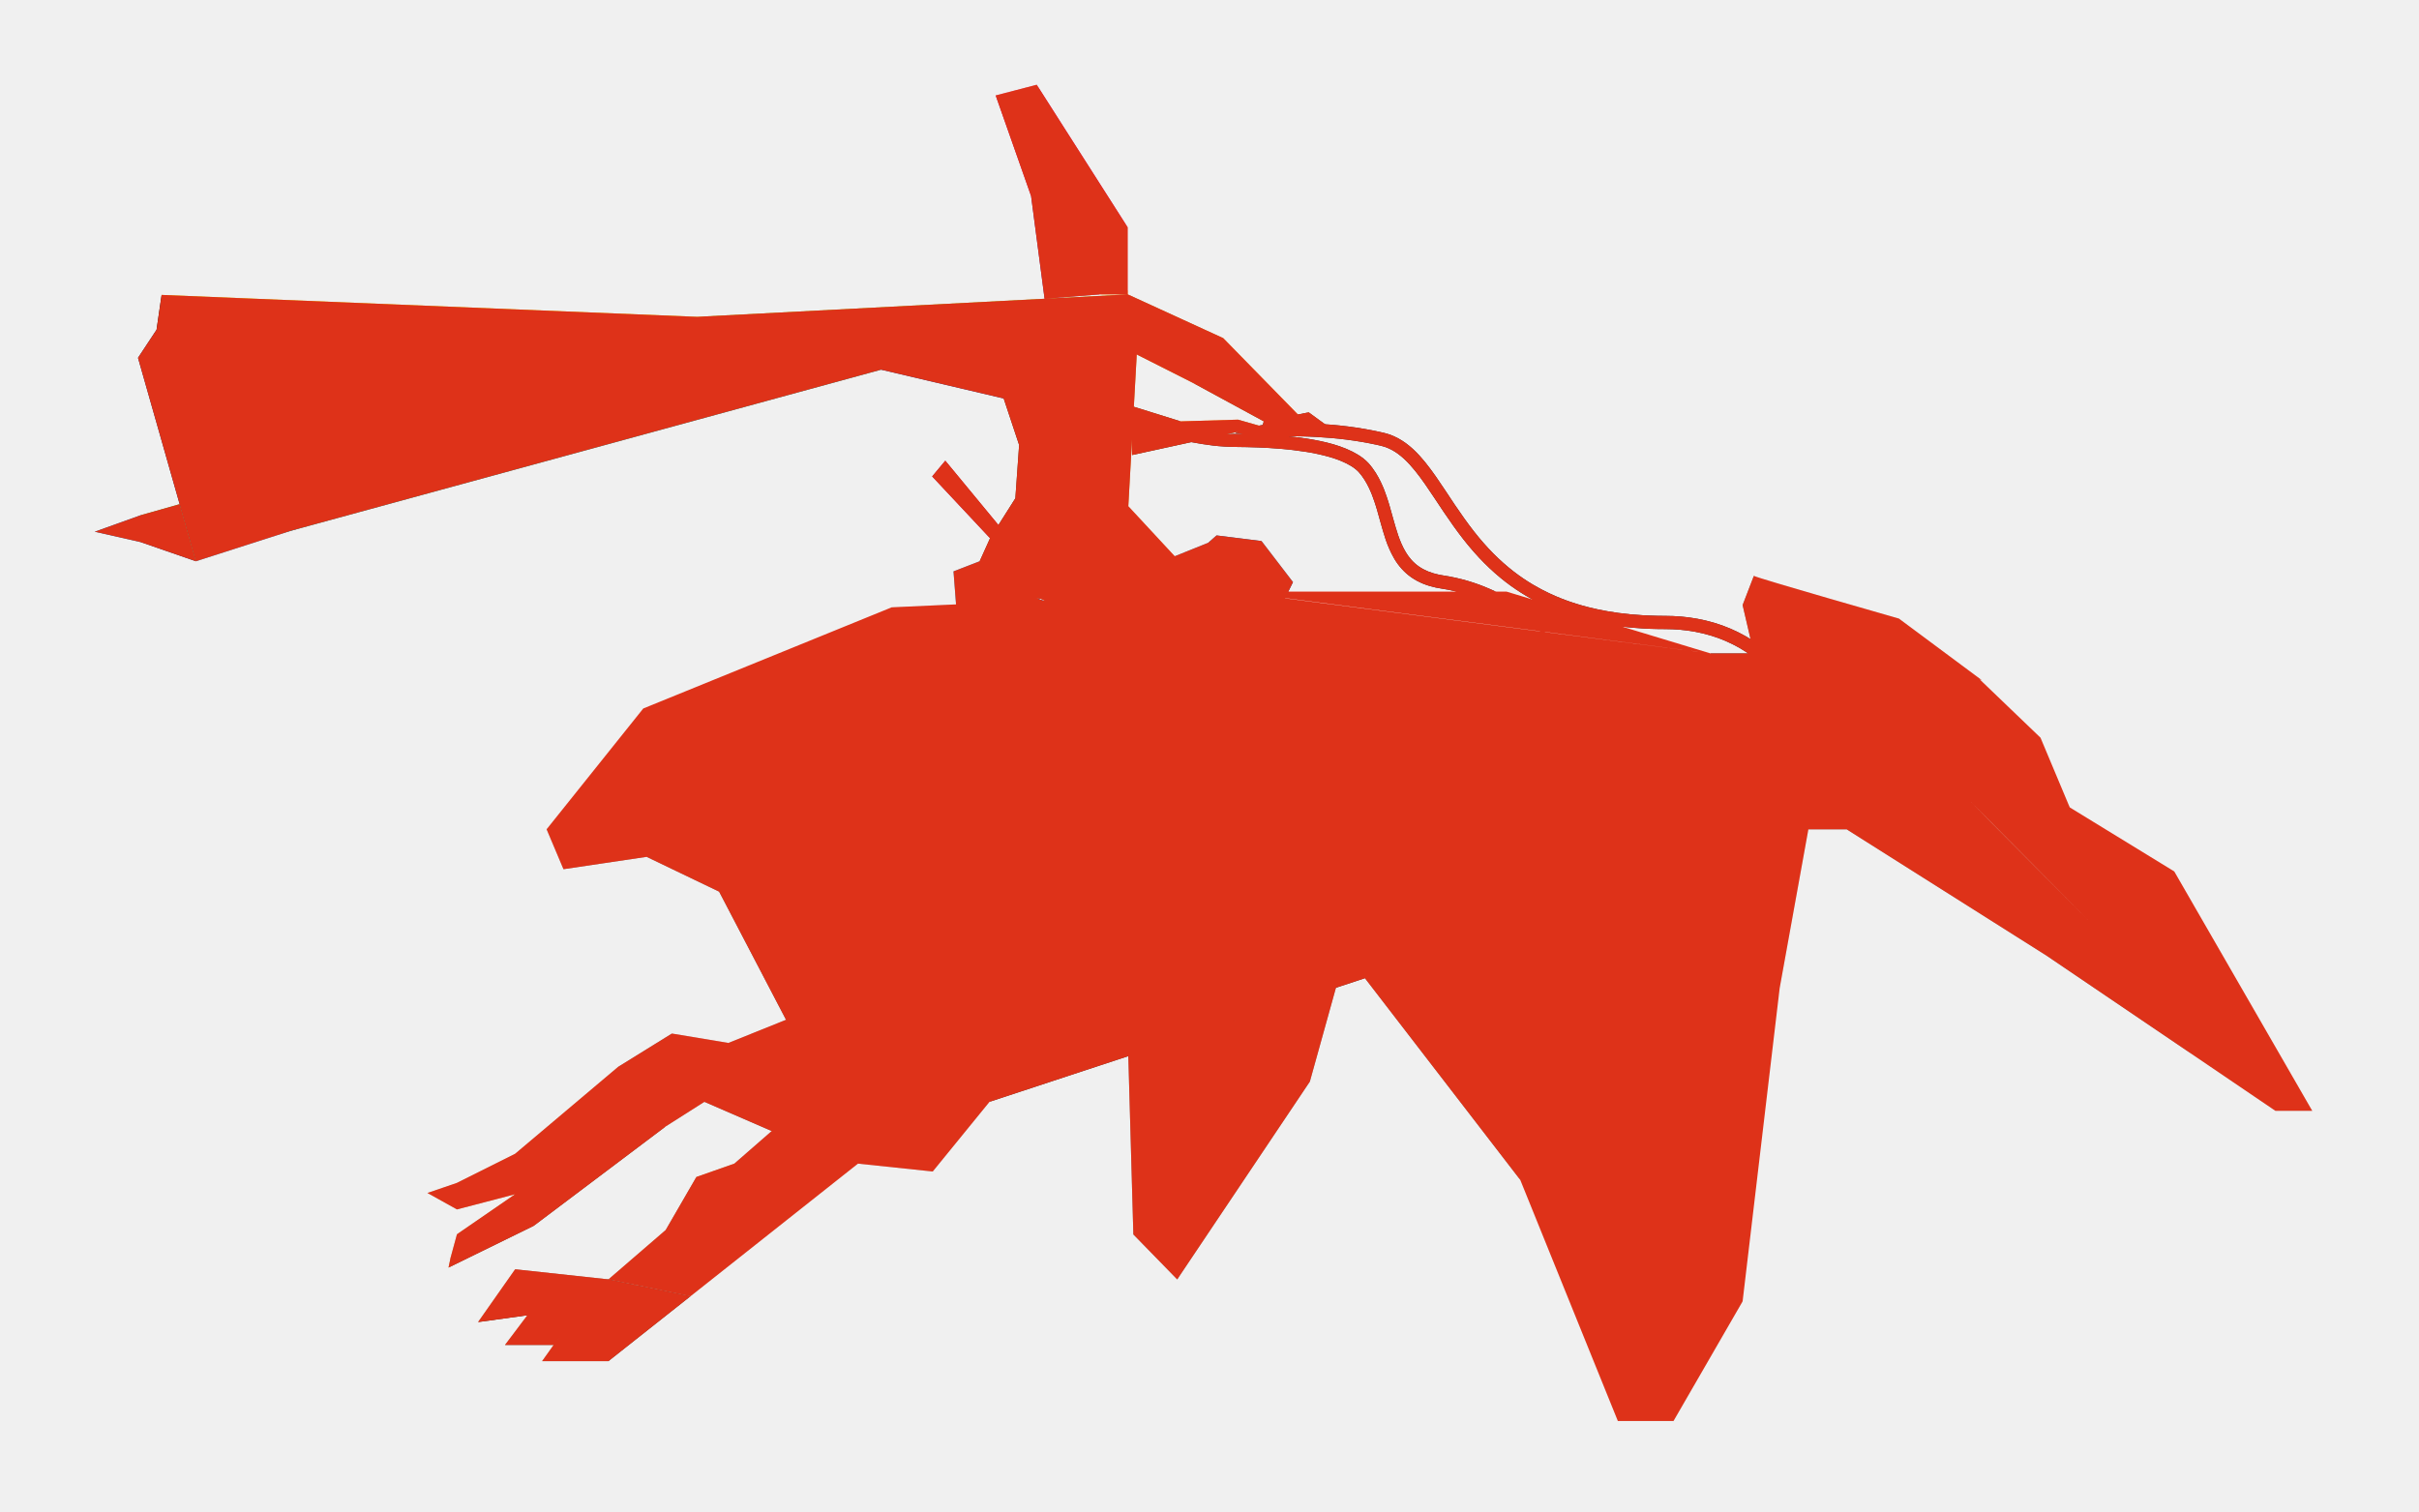
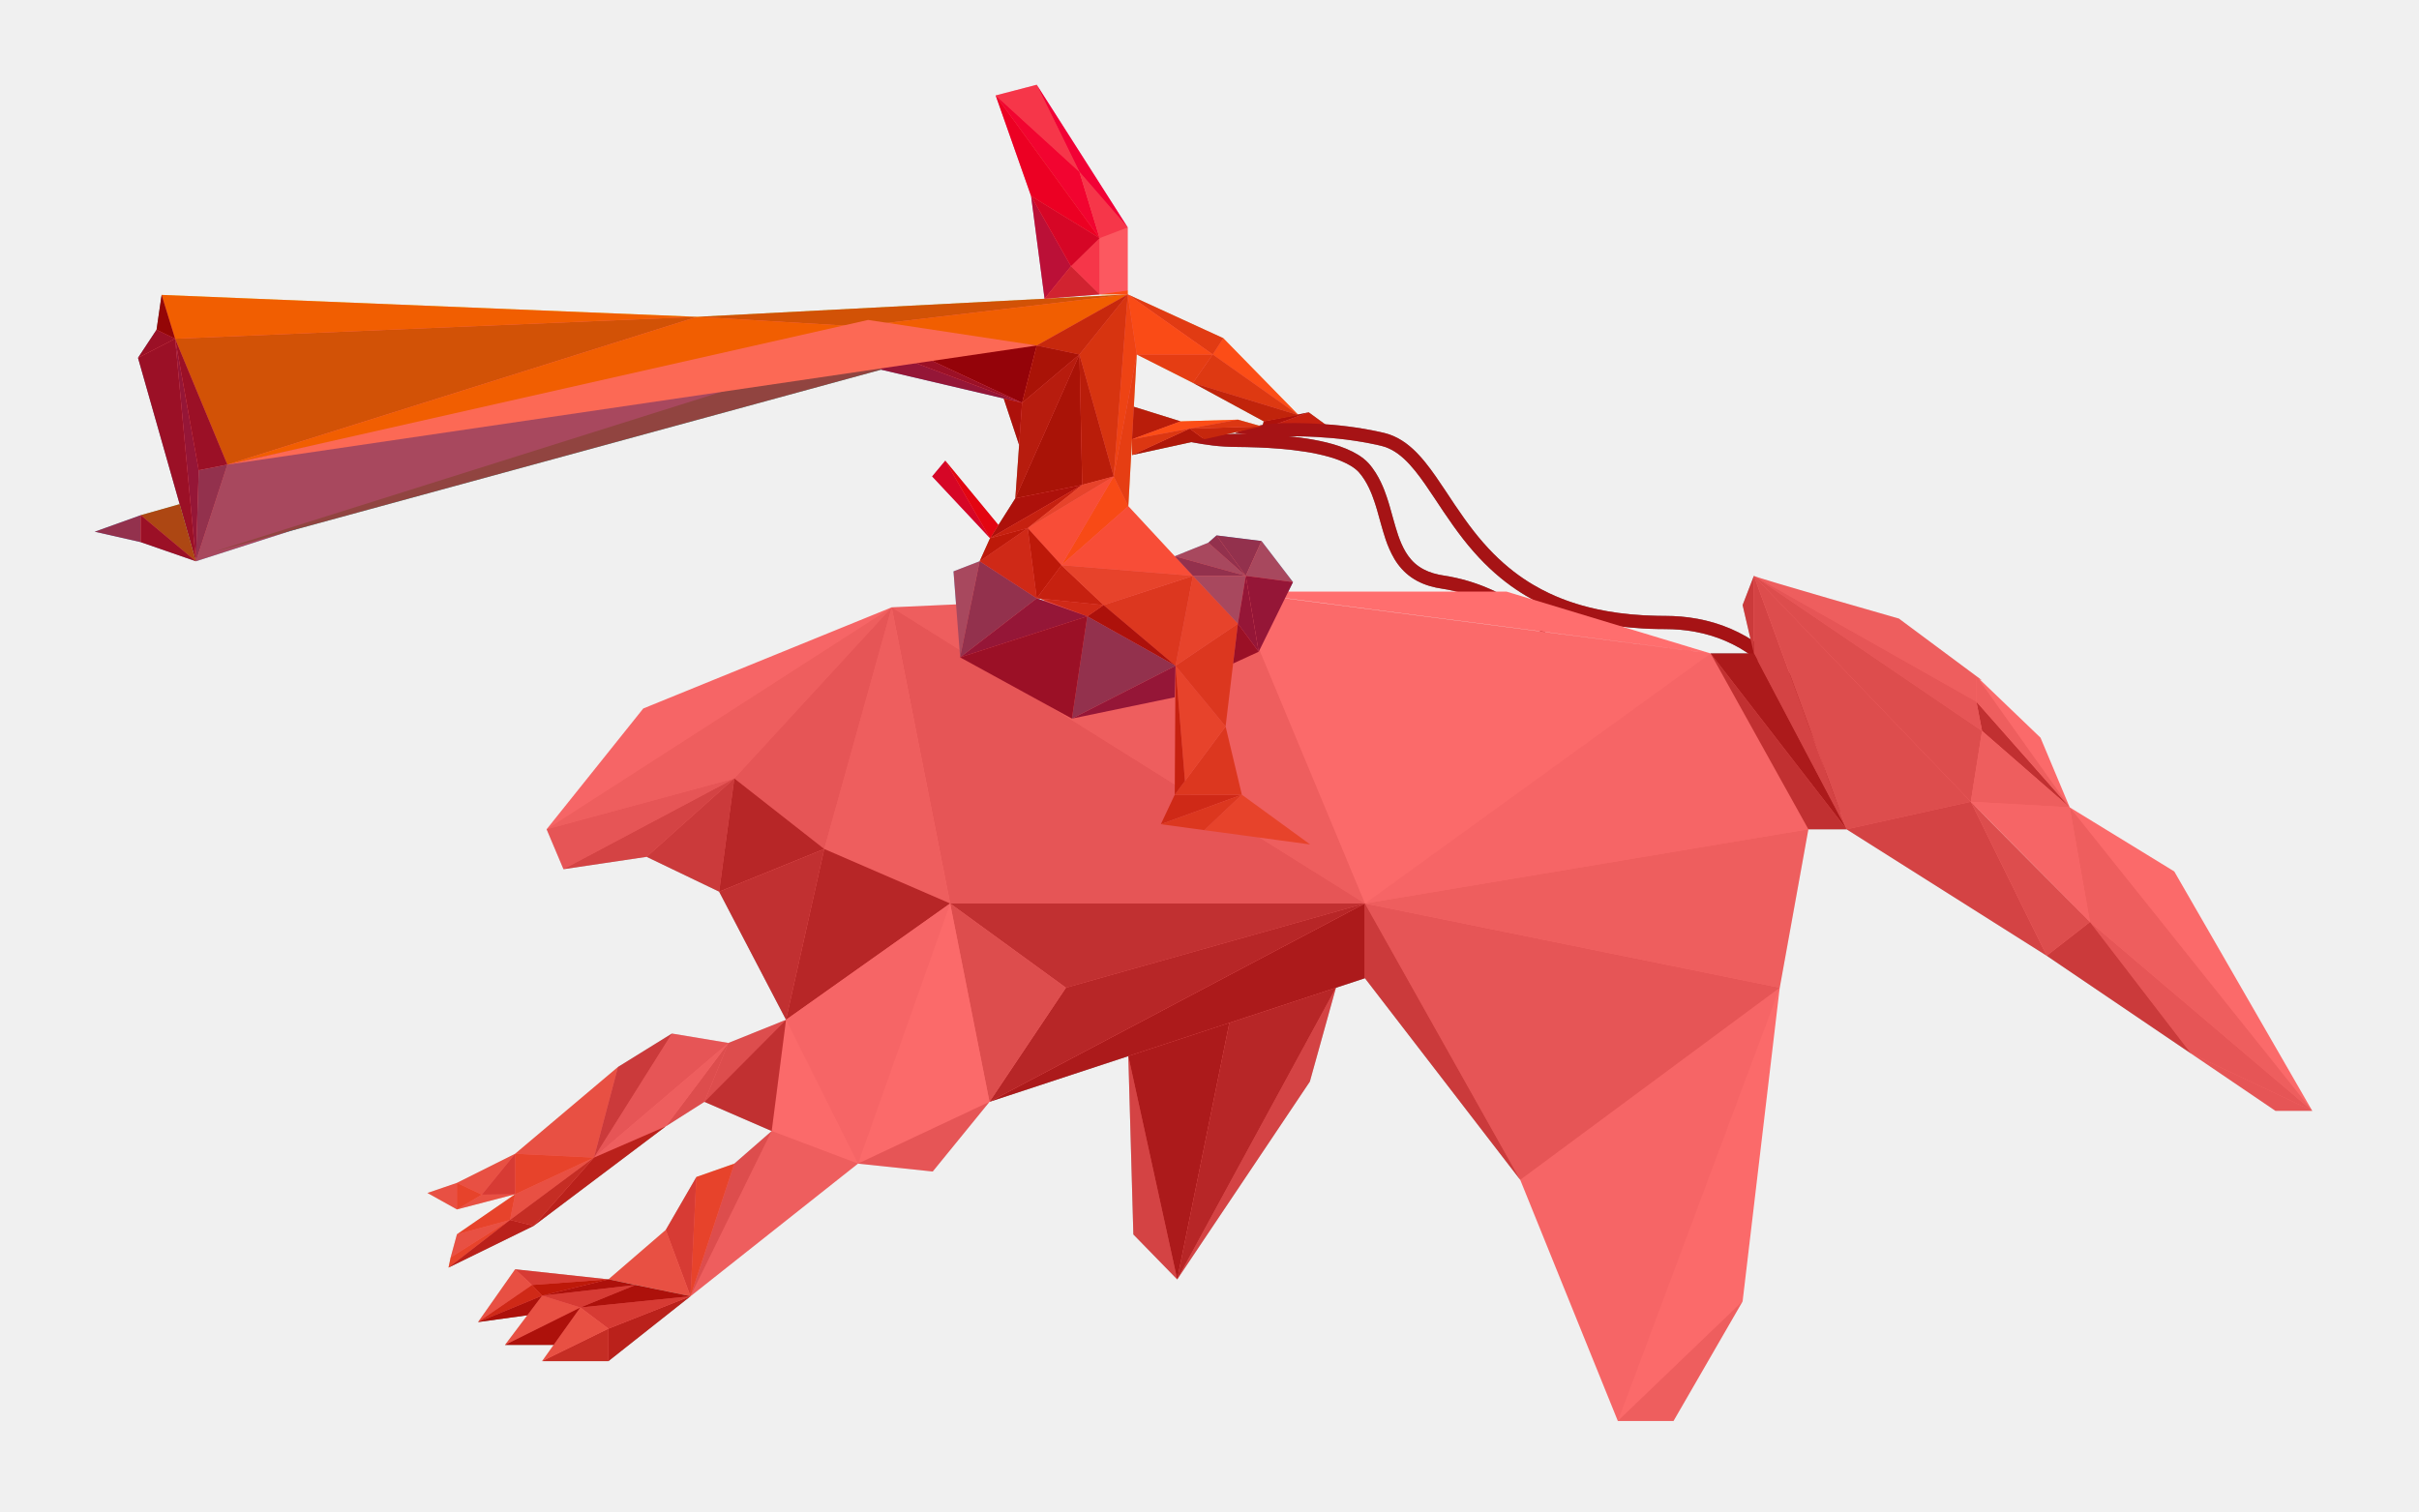
<svg xmlns="http://www.w3.org/2000/svg" version="1.1" id="Capa_1" x="0px" y="0px" width="400px" height="250px" viewBox="0 0 400 250" enable-background="new 0 0 400 250" xml:space="preserve">
  <g id="Capa_1_1_">
</g>
  <g id="Capa_2">
    <polygon fill="#F7B235" points="200.535,58.628 202.282,55.935 214.734,68.667  " />
    <polygon fill="#7C4D24" points="216.408,68.201 221.055,71.59 208.604,71.033  " />
    <polygon fill="#41281A" points="208.975,69.689 216.408,68.201 208.604,71.033  " />
    <g>
      <g>
        <g>
-           <path fill="#302D30" d="M204.232,71.59c2.852,0.366,4.726,0.622,8.024,0.568h1.948l1.357,0.025l1.02,0.034l1.15,0.054      c0.779,0.042,1.578,0.098,2.393,0.17c1.63,0.144,3.327,0.35,5.057,0.646c0.863,0.148,1.735,0.317,2.61,0.512      c0.456,0.104,0.845,0.188,1.22,0.319c0.381,0.129,0.752,0.294,1.113,0.485c1.452,0.773,2.721,2.041,3.861,3.451      c1.146,1.416,2.186,2.978,3.222,4.534c2.058,3.125,4.149,6.232,6.454,8.839c2.285,2.621,4.745,4.735,7.012,6.258      c2.266,1.534,4.303,2.51,5.733,3.124c1.438,0.611,2.274,0.88,2.272,0.884c-0.004-0.03,3.299,1.318,8.666,2.045      c1.338,0.181,2.801,0.326,4.357,0.412c0.779,0.044,1.582,0.075,2.404,0.088c0.838,0.019,1.658,0.001,2.461,0.039      c3.259,0.129,6.762,0.871,9.961,2.49c3.209,1.596,6.052,4.045,8.283,6.866c1.121,1.407,2.104,2.899,2.957,4.412      c0.426,0.756,0.821,1.518,1.188,2.277l0.527,1.138l0.457,1.061c0.828,1.992,1.365,3.687,1.627,4.533      c0.933,3.139,1.689,4.854,2.759,7.519c0.308-2.863,0.263-4.875-0.679-8.149c-0.264-0.885-0.816-2.652-1.685-4.741l-0.479-1.114      l-0.553-1.196c-0.387-0.8-0.804-1.604-1.256-2.404c-0.902-1.601-1.947-3.19-3.15-4.7c-2.392-3.025-5.491-5.707-9.016-7.457      c-3.513-1.777-7.348-2.581-10.851-2.717c-0.892-0.04-1.73-0.021-2.513-0.04c-0.797-0.013-1.571-0.042-2.322-0.084      c-1.502-0.082-2.906-0.221-4.188-0.393c-5.138-0.695-8.235-1.965-8.235-1.936c0.002-0.004-0.789-0.258-2.139-0.833      c-1.346-0.578-3.251-1.493-5.367-2.928c-2.119-1.427-4.42-3.402-6.592-5.893c-2.189-2.48-4.21-5.47-6.273-8.61      c-1.043-1.565-2.105-3.169-3.344-4.702c-1.233-1.519-2.677-3.01-4.531-4.005c-0.461-0.245-0.941-0.458-1.438-0.626      c-0.499-0.174-1.013-0.285-1.449-0.384c-0.914-0.203-1.822-0.379-2.721-0.533c-1.796-0.307-3.55-0.52-5.23-0.668      c-0.842-0.073-1.664-0.13-2.465-0.174l-1.187-0.055l-1.046-0.034l-1.396-0.023l-1.998,0.011      C208.846,70.072,206.928,70.575,204.232,71.59z" />
+           <path fill="#302D30" d="M204.232,71.59c2.852,0.366,4.726,0.622,8.023,0.568h1.948l1.356,0.025l1.021,0.034l1.149,0.054      c0.779,0.042,1.578,0.098,2.394,0.17c1.63,0.144,3.327,0.35,5.058,0.646c0.862,0.148,1.734,0.317,2.609,0.512      c0.456,0.104,0.846,0.188,1.221,0.319c0.381,0.129,0.752,0.294,1.112,0.485c1.452,0.773,2.722,2.041,3.86,3.451      c1.146,1.416,2.187,2.978,3.223,4.534c2.059,3.125,4.148,6.232,6.454,8.839c2.284,2.621,4.745,4.735,7.012,6.258      c2.267,1.534,4.304,2.51,5.733,3.124c1.438,0.611,2.273,0.88,2.271,0.884c-0.004-0.03,3.299,1.318,8.666,2.045      c1.338,0.181,2.801,0.326,4.357,0.412c0.779,0.044,1.582,0.075,2.404,0.088c0.838,0.019,1.658,0.001,2.461,0.039      c3.259,0.129,6.762,0.871,9.961,2.49c3.209,1.596,6.052,4.045,8.283,6.866c1.121,1.407,2.104,2.899,2.957,4.412      c0.426,0.756,0.82,1.518,1.188,2.277l0.527,1.138l0.457,1.061c0.828,1.992,1.364,3.687,1.627,4.533      c0.933,3.14,1.688,4.854,2.759,7.52c0.308-2.863,0.263-4.875-0.679-8.148c-0.265-0.886-0.816-2.653-1.686-4.742l-0.479-1.114      l-0.553-1.196c-0.388-0.8-0.805-1.604-1.257-2.404c-0.901-1.601-1.946-3.19-3.149-4.7c-2.393-3.025-5.491-5.707-9.017-7.457      c-3.513-1.777-7.348-2.581-10.851-2.717c-0.893-0.04-1.73-0.021-2.514-0.04c-0.797-0.013-1.57-0.042-2.322-0.084      c-1.502-0.082-2.905-0.221-4.188-0.393c-5.138-0.695-8.234-1.965-8.234-1.936c0.002-0.004-0.789-0.258-2.14-0.833      c-1.346-0.578-3.251-1.493-5.366-2.928c-2.119-1.427-4.42-3.402-6.593-5.893c-2.188-2.48-4.21-5.47-6.272-8.61      c-1.043-1.565-2.105-3.169-3.344-4.702c-1.233-1.519-2.678-3.01-4.531-4.005c-0.461-0.245-0.941-0.458-1.438-0.626      c-0.499-0.174-1.013-0.285-1.448-0.384c-0.914-0.203-1.822-0.379-2.722-0.533c-1.796-0.307-3.55-0.52-5.229-0.668      c-0.842-0.073-1.664-0.13-2.465-0.174l-1.188-0.055l-1.046-0.034l-1.396-0.023l-1.998,0.011      C208.846,70.072,206.928,70.575,204.232,71.59z" />
        </g>
      </g>
    </g>
    <g>
      <g>
        <g>
-           <path fill="#302D30" d="M196.721,73.078c2.829,0.518,4.708,0.831,8.019,0.85c0.68,0.007,1.875,0.021,3.363,0.08      c2.234,0.089,4.943,0.271,7.688,0.7c2.722,0.436,5.569,1.113,7.606,2.356c0.5,0.31,0.942,0.651,1.283,1.02      c0.334,0.364,0.68,0.845,0.951,1.271c0.559,0.88,0.948,1.758,1.245,2.513c0.581,1.52,0.833,2.531,0.843,2.524l0.637,2.277      c0.429,1.427,0.908,3.535,2.23,5.792c0.668,1.113,1.614,2.229,2.829,3.055c1.205,0.837,2.616,1.371,4.015,1.666      c0.346,0.074,0.711,0.135,1.041,0.187l0.936,0.16c0.619,0.117,1.23,0.255,1.828,0.411c1.193,0.312,2.33,0.694,3.375,1.11      c1.996,0.792,3.543,1.664,4.303,2.106c1.396,0.816,2.486,1.465,3.561,2.057c1.065,0.602,2.121,1.128,3.342,1.884      c-0.729-1.246-1.479-2.223-2.367-3.147c-0.896-0.919-1.949-1.782-3.432-2.668c-0.806-0.479-2.453-1.415-4.597-2.267      c-1.12-0.447-2.343-0.859-3.631-1.195c-0.646-0.168-1.306-0.317-1.976-0.444l-1.013-0.173c-0.323-0.051-0.61-0.099-0.913-0.163      c-1.189-0.251-2.308-0.686-3.229-1.325c-0.93-0.631-1.65-1.473-2.202-2.385c-1.093-1.841-1.59-3.843-2.002-5.247l-0.647-2.302      c-0.012,0.001-0.262-1.027-0.899-2.707c-0.328-0.836-0.769-1.838-1.431-2.887c-0.345-0.533-0.692-1.035-1.199-1.594      c-0.508-0.548-1.104-0.998-1.73-1.388c-2.54-1.53-5.55-2.187-8.414-2.662c-2.876-0.45-5.654-0.634-7.943-0.723      c-1.524-0.057-2.744-0.067-3.438-0.067C201.378,71.767,199.465,72.208,196.721,73.078z" />
+           <path fill="#302D30" d="M196.721,73.078c2.829,0.518,4.708,0.831,8.019,0.85c0.68,0.007,1.875,0.021,3.363,0.08      c2.233,0.089,4.942,0.271,7.688,0.7c2.723,0.436,5.568,1.113,7.605,2.356c0.5,0.31,0.942,0.651,1.283,1.02      c0.334,0.364,0.68,0.845,0.951,1.271c0.559,0.88,0.948,1.758,1.245,2.513c0.581,1.52,0.833,2.531,0.843,2.524l0.637,2.277      c0.43,1.427,0.908,3.535,2.23,5.792c0.668,1.113,1.614,2.229,2.829,3.055c1.205,0.837,2.616,1.371,4.015,1.666      c0.346,0.074,0.711,0.135,1.041,0.187l0.937,0.16c0.618,0.117,1.229,0.255,1.827,0.411c1.193,0.312,2.33,0.694,3.375,1.11      c1.996,0.792,3.543,1.664,4.304,2.106c1.396,0.816,2.485,1.465,3.562,2.057c1.064,0.602,2.121,1.128,3.342,1.884      c-0.729-1.246-1.479-2.223-2.367-3.147c-0.896-0.919-1.949-1.782-3.432-2.668c-0.807-0.479-2.453-1.415-4.598-2.267      c-1.12-0.447-2.343-0.859-3.631-1.195c-0.646-0.168-1.307-0.317-1.977-0.444l-1.013-0.173c-0.323-0.051-0.61-0.099-0.913-0.163      c-1.188-0.251-2.308-0.686-3.229-1.325c-0.93-0.631-1.65-1.473-2.202-2.385c-1.093-1.841-1.59-3.843-2.002-5.247l-0.647-2.302      c-0.012,0.001-0.262-1.027-0.898-2.707c-0.328-0.836-0.77-1.838-1.432-2.887c-0.345-0.533-0.691-1.035-1.199-1.594      c-0.508-0.548-1.104-0.998-1.729-1.388c-2.54-1.53-5.55-2.187-8.414-2.662c-2.876-0.45-5.653-0.634-7.942-0.723      c-1.524-0.057-2.744-0.067-3.438-0.067C201.378,71.767,199.465,72.208,196.721,73.078z" />
        </g>
      </g>
    </g>
    <polygon fill="#F5F5F6" points="382.35,183.723 359.531,144.131 342.246,133.537  " />
    <polygon fill="#C5C5C7" points="362.297,174.242 376.261,183.723 382.35,183.723  " />
    <polygon fill="#C5C5C7" points="345.592,152.496 362.297,174.242 382.35,183.723  " />
    <polygon fill="#D8D9D9" points="345.592,152.496 342.246,133.537 382.35,183.723  " />
    <polygon fill="#F5F5F6" points="342.246,133.537 337.413,122.011 326.816,111.841  " />
-     <path fill="#D8D9D9" d="M290.016,95.246c0.559,0.372,23.979,7.063,23.979,7.063l13.754,10.224L290.016,95.246z" />
+     <path fill="#D8D9D9" d="M290.016,95.246c0.56,0.372,23.979,7.063,23.979,7.063l13.754,10.224L290.016,95.246z" />
    <polygon fill="#707072" points="327.747,120.897 326.816,116.064 342.246,133.537  " />
    <polygon fill="#D8D9D9" points="326.816,111.841 326.816,116.064 342.246,133.537  " />
    <polygon fill="#868788" points="288.154,100.078 290.016,108.072 290.016,95.246  " />
    <polygon fill="#D8D9D9" points="326.816,116.064 290.016,95.246 326.816,111.841  " />
    <polygon fill="#C5C5C7" points="327.747,120.897 290.016,95.246 326.816,116.064  " />
    <polygon fill="#9B9B9D" points="290.016,108.072 305.35,137.16 290.016,95.246  " />
    <polygon fill="#B0B2B3" points="325.889,132.607 305.35,137.16 290.016,95.246  " />
    <polygon fill="#9B9B9D" points="338.436,158.072 325.889,132.607 305.35,137.16  " />
    <polygon fill="#868788" points="338.436,158.072 362.297,174.242 345.592,152.496  " />
    <path fill="#B0B2B3" d="M325.889,132.607c0.465,0.557,19.703,19.889,19.703,19.889l-7.156,5.576L325.889,132.607z" />
    <polygon fill="#B0B2B3" points="325.889,132.607 327.747,120.897 290.016,95.246  " />
    <polygon fill="#D8D9D9" points="325.889,132.607 342.246,133.537 327.747,120.897  " />
    <polygon fill="#EAEBEC" points="325.889,132.607 345.592,152.496 342.246,133.537  " />
    <polygon fill="#F5F5F6" points="267.523,235.023 288.154,215.229 294.29,163.369  " />
    <polygon fill="#D8D9D9" points="276.725,235.023 288.154,215.229 267.523,235.023  " />
    <polygon fill="#EAEBEC" points="251.385,195.141 294.29,163.369 267.523,235.023  " />
    <polygon fill="#C5C5C7" points="225.702,149.43 294.29,163.369 251.385,195.141  " />
    <polygon fill="#D8D9D9" points="299.029,137.16 294.29,163.369 225.702,149.43  " />
    <polygon fill="#EAEBEC" points="282.857,108.072 299.029,137.16 225.702,149.43  " />
    <path fill="#F5F5F6" d="M204.232,97.848c1.396,0.278,78.625,10.224,78.625,10.224l-57.155,41.358L204.232,97.848z" />
    <polygon fill="#FFFFFF" points="249.122,97.848 204.232,97.848 282.857,108.072  " />
    <polygon fill="#707072" points="282.857,108.072 305.35,137.16 299.029,137.16  " />
    <polygon fill="#3E3D3F" points="282.857,108.072 290.016,108.072 305.35,137.16  " />
    <polygon fill="#D8D9D9" points="147.448,100.452 204.232,97.848 225.702,149.43  " />
    <polygon fill="#3E3D3F" points="163.619,182.236 225.702,149.43 225.702,161.791  " />
    <polygon fill="#868788" points="251.385,195.141 225.702,161.791 225.702,149.43  " />
    <polygon fill="#EAEBEC" points="106.37,117.181 147.448,100.452 90.385,137.16  " />
    <polygon fill="#D8D9D9" points="121.426,128.75 90.385,137.16 147.448,100.452  " />
    <polygon fill="#C5C5C7" points="157.113,149.43 225.702,149.43 147.448,100.452  " />
    <polygon fill="#D8D9D9" points="136.296,140.414 157.113,149.43 147.448,100.452  " />
    <polygon fill="#C5C5C7" points="121.426,128.75 136.296,140.414 147.448,100.452  " />
    <polygon fill="#C5C5C7" points="93.173,143.762 90.385,137.16 121.426,128.75  " />
    <polygon fill="#9B9B9D" points="106.928,141.717 93.173,143.762 121.426,128.75  " />
    <polygon fill="#868788" points="118.917,147.479 121.426,128.75 106.928,141.717  " />
    <polygon fill="#57575A" points="118.917,147.479 136.296,140.414 121.426,128.75  " />
    <polygon fill="#707072" points="129.977,168.668 136.296,140.414 118.917,147.479  " />
    <polygon fill="#57575A" points="157.113,149.43 129.977,168.668 136.296,140.414  " />
    <polygon fill="#707072" points="176.259,163.369 225.702,149.43 157.113,149.43  " />
    <polygon fill="#57575A" points="163.619,182.236 176.259,163.369 225.702,149.43  " />
    <polygon fill="#B0B2B3" points="157.113,149.43 163.619,182.236 176.259,163.369  " />
    <polygon fill="#F5F5F6" points="141.872,192.459 163.619,182.236 157.113,149.43  " />
    <polygon fill="#C5C5C7" points="141.872,192.459 154.232,193.76 163.619,182.236  " />
    <polygon fill="#EAEBEC" points="129.977,168.668 141.872,192.459 157.113,149.43  " />
    <polygon fill="#F5F5F6" points="127.606,187.068 129.977,168.668 141.872,192.459  " />
    <polygon fill="#D8D9D9" points="114.177,214.393 127.606,187.068 141.872,192.459  " />
    <polygon fill="#9B9B9D" points="186.575,174.676 187.411,204.17 194.66,211.605  " />
    <polygon fill="#9B9B9D" points="220.909,163.369 216.594,178.891 194.66,211.605  " />
    <polygon fill="#3E3D3F" points="186.575,174.676 203.287,169.174 194.66,211.605  " />
    <polygon fill="#B0B2B3" points="127.606,187.068 121.426,192.459 114.177,214.393  " />
    <polygon fill="#C79C63" points="115.153,194.666 121.426,192.459 114.177,214.393  " />
    <path fill="#C5C5C7" d="M102.652,211.605" />
    <polygon fill="#A28878" points="110.087,203.426 115.153,194.666 114.177,214.393  " />
    <polygon fill="#CABA9C" points="100.607,211.605 110.087,203.426 114.177,214.393  " />
    <polygon fill="#5F4C3F" points="100.607,225.127 114.177,214.393 100.607,219.758  " />
    <polygon fill="#786854" points="89.642,225.127 100.607,219.758 100.607,225.127  " />
    <polygon fill="#A28878" points="114.177,214.393 95.961,216.252 100.607,219.758  " />
    <polygon fill="#CABA9C" points="89.642,225.127 95.961,216.252 100.607,219.758  " />
    <polygon fill="#A28878" points="85.18,209.934 100.607,211.605 87.968,212.535  " />
    <polygon fill="#CABA9C" points="79.046,218.668 85.18,209.934 87.968,212.535  " />
    <polygon fill="#CABA9C" points="89.642,214.299 95.961,216.252 83.507,222.443  " />
    <polygon fill="#A28878" points="105.069,212.535 89.642,214.299 95.961,216.252  " />
    <polygon fill="#41281A" points="83.507,222.443 91.552,222.443 95.961,216.252  " />
    <polygon fill="#41281A" points="105.069,212.535 114.177,214.393 95.961,216.252  " />
    <polygon fill="#905E35" points="79.046,218.668 89.642,214.299 87.968,212.535  " />
    <polygon fill="#663A16" points="100.607,211.605 87.968,212.535 89.642,214.299  " />
    <polygon fill="#41281A" points="100.607,211.605 105.069,212.535 89.642,214.299  " />
    <polygon fill="#41281A" points="87.198,217.543 79.046,218.668 89.642,214.299  " />
    <polygon fill="#CABA9C" points="102.189,176.475 98.215,191.459 85.18,190.832  " />
    <polygon fill="#CABA9C" points="75.562,200.033 70.683,197.314 75.562,195.643  " />
    <polygon fill="#CABA9C" points="79.674,197.594 85.18,190.832 75.562,195.643  " />
    <polygon fill="#CABA9C" points="84.344,201.775 75.562,204.146 74.516,207.979  " />
    <polygon fill="#CABA9C" points="98.215,191.459 84.344,201.775 85.18,197.523  " />
    <polygon fill="#CABA9C" points="75.562,200.033 79.674,197.594 85.18,197.523  " />
    <path fill="#CABA9C" d="M129.977,168.668" />
    <polygon fill="#B0B2B3" points="120.451,172.5 116.478,182.236 129.977,168.668  " />
    <polygon fill="#C5C5C7" points="111.111,170.945 120.451,172.5 98.215,191.459  " />
    <polygon fill="#B0B2B3" points="110.087,186.301 116.478,182.236 120.451,172.5  " />
    <polygon fill="#D8D9D9" points="98.215,191.459 110.087,186.301 120.451,172.5  " />
    <polygon fill="#C79C63" points="74.168,209.652 74.516,207.979 84.344,201.775  " />
    <polygon fill="#C79C63" points="75.562,195.643 79.674,197.594 75.562,200.033  " />
    <polygon fill="#C79C63" points="85.18,190.832 98.215,191.459 85.18,197.523  " />
    <polygon fill="#C79C63" points="75.562,204.146 85.18,197.523 84.344,201.775  " />
    <polygon fill="#A28878" points="85.18,190.832 85.18,197.523 79.674,197.594  " />
    <polygon fill="#5F4C3F" points="88.248,202.752 110.087,186.301 98.215,191.459  " />
    <polygon fill="#5F4C3F" points="74.168,209.652 88.248,202.752 84.344,201.775  " />
    <polygon fill="#786854" points="88.248,202.752 98.215,191.459 84.344,201.775  " />
    <polygon fill="#707072" points="116.478,182.236 127.606,187.068 129.977,168.668  " />
    <polygon fill="#57575A" points="203.287,169.174 220.909,163.369 194.66,211.605  " />
    <polygon fill="#868788" points="102.189,176.475 111.111,170.945 98.215,191.459  " />
    <polygon fill="#EFAC32" points="175.516,93.481 184.159,78.796 186.575,83.722  " />
    <polygon fill="#EFB380" points="169.94,87.347 175.516,93.481 184.159,78.796  " />
    <polygon fill="#EFB380" points="197.264,95.247 186.575,83.722 175.516,93.481  " />
    <g>
      <polygon fill="#96BD0D" points="28.955,56.025 115.269,52.401 37.598,76.843   " />
      <polygon fill="#96BD0D" points="186.482,48.693 115.269,52.401 141.872,53.982   " />
      <polygon fill="#DEDA03" points="171.43,57.144 141.872,53.982 186.482,48.693   " />
      <polygon fill="#DEDA03" points="37.598,76.843 141.872,53.982 115.269,52.401   " />
      <polygon fill="#DEDA03" points="26.725,48.777 28.955,56.025 115.269,52.401   " />
      <polygon fill="#172559" points="22.821,59.185 32.394,92.83 28.955,56.025   " />
      <polygon fill="#172559" points="25.888,54.539 22.821,59.185 28.955,56.025   " />
      <polygon fill="#070D0F" points="25.888,54.539 26.725,48.777 28.955,56.025   " />
      <polygon fill="#40A42C" points="23.286,85.209 29.707,83.387 32.394,92.83   " />
      <polygon fill="#0471B2" points="15.665,87.943 23.286,85.209 23.286,89.67   " />
      <polygon fill="#172559" points="23.286,89.67 32.394,92.83 23.286,85.209   " />
      <polygon fill="#093280" points="32.394,92.83 32.858,77.774 28.955,56.025   " />
      <polygon fill="#36A7DA" points="143.615,57.144 32.394,92.83 37.598,76.843   " />
      <polygon fill="#093280" points="141.872,53.982 143.615,57.144 37.598,76.843   " />
      <polygon fill="#093280" points="145.705,61.142 169.013,66.624 143.615,57.144   " />
      <polygon fill="#080614" points="171.43,57.144 169.013,66.624 141.872,53.982   " />
      <polygon fill="#172559" points="141.872,53.982 169.013,66.624 143.615,57.144   " />
      <polygon fill="#E97EAA" points="164.643,15.785 171.43,14.019 178.496,28.434   " />
      <polygon fill="#E20A6F" points="181.836,39.391 178.496,28.434 164.643,15.785   " />
      <polygon fill="#622580" points="172.728,49.409 170.498,32.421 177.093,44.042   " />
      <polygon fill="#D20050" points="164.643,15.785 170.498,32.421 181.836,39.391   " />
      <polygon fill="#E97EAA" points="181.836,48.693 181.836,39.391 177.093,44.042   " />
      <polygon fill="#F7CDDE" points="186.482,37.625 186.482,48.035 181.836,48.693 181.836,39.391   " />
      <polygon fill="#95506F" points="172.728,49.409 181.836,48.693 177.093,44.042   " />
      <polygon fill="#E97EAA" points="186.482,37.625 178.496,28.434 181.836,39.391   " />
      <polygon fill="#E0027A" points="171.43,14.019 186.482,37.625 178.496,28.434   " />
      <polygon fill="#F7B235" points="186.482,48.035 186.482,48.693 181.836,48.693   " />
      <polygon fill="#B28329" points="200.535,58.628 197.264,63.328 214.734,68.667   " />
      <polygon fill="#6F531A" points="208.975,69.689 197.264,63.328 214.734,68.667   " />
      <polygon fill="#BA882C" points="186.482,48.693 202.282,55.935 200.535,58.628   " />
      <polygon fill="#C38E2C" points="187.969,58.628 197.264,63.328 200.535,58.628   " />
      <polygon fill="#F4AF32" points="186.482,48.693 187.969,58.628 200.535,58.628   " />
      <polygon fill="#D79B2E" points="184.159,78.796 187.969,58.628 186.482,48.693   " />
      <polyline fill="#C58F2D" points="186.575,83.722 184.159,78.796 187.969,58.628   " />
      <polygon fill="#A37926" points="178.496,58.628 184.159,78.796 186.482,48.693   " />
      <polygon fill="#7E5D1D" points="171.43,57.144 178.496,58.628 186.482,48.693   " />
      <polygon fill="#574021" points="167.895,82.421 178.496,58.628 169.013,66.624   " />
      <polygon fill="#382B11" points="171.43,57.144 178.496,58.628 169.013,66.624   " />
      <polygon fill="#382B11" points="167.895,82.421 178.955,80.191 178.496,58.628   " />
      <polygon fill="#5D4417" points="178.955,80.191 184.159,78.796 178.496,58.628   " />
      <polygon fill="#5D4417" points="187.488,67.277 195.219,69.689 187.189,72.656   " />
      <polygon fill="#F7B235" points="204.698,69.41 195.219,69.689 187.189,72.656   " />
      <polygon fill="#463514" points="187.189,75.265 199.122,72.656 196.721,70.888   " />
      <polygon fill="#AD8029" points="196.721,70.888 187.189,72.656 187.189,75.265   " />
      <polygon fill="#7C5A1D" points="208.604,70.525 199.122,72.656 196.721,70.888   " />
      <polygon fill="#AD8029" points="204.698,69.41 208.604,70.525 196.721,70.888   " />
      <polygon fill="#41281A" points="163.713,89.02 167.895,82.421 178.955,80.191   " />
      <polygon fill="#7C4D24" points="178.955,80.191 169.94,87.347 163.713,89.02   " />
      <polygon fill="#C79C63" points="178.955,80.191 184.159,78.796 169.94,87.347   " />
      <polygon fill="#41281A" points="165.967,65.907 168.52,73.597 169.013,66.624   " />
      <polygon fill="#172559" points="28.955,56.025 37.598,76.843 32.858,77.774   " />
      <polygon fill="#0471B2" points="37.598,76.843 32.394,92.83 32.858,77.774   " />
      <polygon fill="#009E94" points="35.064,91.346 145.705,61.142 143.615,57.144   " />
      <polygon fill="#9F0E59" points="181.836,39.391 177.093,44.042 170.498,32.421   " />
      <polygon fill="#9F0E59" points="154.141,78.796 156.313,76.196 163.713,89.02   " />
      <polygon fill="#BD0C27" points="156.313,76.196 165.097,86.837 163.713,89.02   " />
      <polygon fill="#C79C63" points="216.641,139.67 205.35,131.445 199.122,137.301   " />
      <polygon fill="#905E35" points="191.955,136.324 194.252,131.445 205.35,131.445   " />
      <polygon fill="#AF7F48" points="205.35,131.445 199.122,137.301 191.955,136.324   " />
      <polygon fill="#AF7F48" points="202.661,120.154 194.252,131.445 205.35,131.445   " />
      <polygon fill="#C79C63" points="194.381,110.117 195.943,129.174 202.661,120.154   " />
      <polygon fill="#AF7F48" points="204.698,103.146 202.661,120.154 194.381,110.117   " />
      <polygon fill="#C79C63" points="197.264,95.247 204.698,103.146 194.381,110.117   " />
      <polygon fill="#AF7F48" points="182.489,100.08 194.381,110.117 197.264,95.247   " />
      <polygon fill="#905E35" points="161.993,92.83 171.43,98.963 169.94,87.347   " />
      <polygon fill="#7C4D24" points="182.489,100.08 175.516,93.481 171.43,98.963   " />
      <polygon fill="#C79C63" points="197.264,95.247 175.516,93.481 182.489,100.08   " />
      <polygon fill="#663A16" points="163.713,89.02 161.993,92.83 169.94,87.347   " />
      <polygon fill="#663A16" points="171.43,98.963 169.94,87.347 175.516,93.481   " />
      <polygon fill="#7C4D24" points="194.252,131.445 194.381,110.117 195.943,129.174   " />
      <polygon fill="#41281A" points="179.79,101.938 194.381,110.117 182.489,100.08   " />
      <polygon fill="#905E35" points="172.014,99.022 179.79,101.938 182.489,100.08   " />
      <polygon fill="#36A7DA" points="194.252,92 199.801,89.765 205.999,95.247   " />
      <polygon fill="#0471B2" points="201.165,88.557 205.999,95.247 199.801,89.765   " />
      <polygon fill="#0471B2" points="205.999,95.247 201.165,88.557 208.604,89.485   " />
      <polygon fill="#36A7DA" points="213.805,96.271 208.604,89.485 205.999,95.247   " />
      <polygon fill="#093280" points="208.135,107.795 213.805,96.271 205.999,95.247   " />
      <polygon fill="#0471B2" points="194.252,92 197.264,95.247 205.999,95.247   " />
      <polygon fill="#36A7DA" points="204.698,103.146 205.999,95.247 197.264,95.247   " />
      <polygon fill="#172559" points="203.908,109.742 208.135,107.795 204.698,103.146   " />
      <polygon fill="#093280" points="208.135,107.795 205.999,95.247 204.698,103.146   " />
      <polyline fill="#36A7DA" points="161.993,92.83 157.671,94.503 158.764,108.724 158.764,108.724   " />
      <polygon fill="#093280" points="194.252,115.323 177.252,118.854 194.381,110.117   " />
      <polygon fill="#0471B2" points="179.79,101.938 177.252,118.854 194.381,110.117   " />
      <polygon fill="#093280" points="158.764,108.724 171.43,98.963 179.79,101.938   " />
      <polygon fill="#0471B2" points="158.764,108.724 161.993,92.83 171.43,98.963   " />
      <polygon fill="#172559" points="158.764,108.724 177.252,118.854 179.79,101.938   " />
      <line fill="none" x1="191.955" y1="136.324" x2="194.252" y2="131.445" />
      <path fill="#57575A" d="M189.255,139.67" />
    </g>
    <polygon fill="#F7F4C6" points="37.598,76.843 171.43,57.144 143.545,52.918  " />
  </g>
-   <g>
-     <path fill="#DE3219" d="M359.531,144.131l-17.285-10.594l-4.833-11.526l-10.067-9.662l0.402,0.184l-13.754-10.224   c0,0-23.42-6.691-23.979-7.063l-1.861,4.832l1.312,5.638c-0.638-0.396-1.287-0.772-1.957-1.105   c-3.513-1.777-7.348-2.581-10.851-2.717c-0.892-0.04-1.73-0.021-2.513-0.04c-0.797-0.013-1.571-0.042-2.322-0.084   c-1.502-0.082-2.906-0.221-4.188-0.393c-5.138-0.695-8.235-1.965-8.235-1.936c0.002-0.004-0.789-0.258-2.139-0.833   c-1.346-0.578-3.251-1.493-5.367-2.928c-2.119-1.427-4.42-3.402-6.592-5.893c-2.189-2.48-4.21-5.47-6.273-8.61   c-1.043-1.565-2.105-3.169-3.344-4.702c-1.233-1.519-2.677-3.01-4.531-4.005c-0.461-0.245-0.941-0.458-1.438-0.626   c-0.499-0.174-1.013-0.285-1.449-0.384c-0.914-0.203-1.822-0.379-2.721-0.533c-1.796-0.307-3.55-0.52-5.23-0.668   c-0.411-0.036-0.802-0.057-1.203-0.085l-2.705-1.973l-1.781,0.356l-12.345-12.623l-15.8-7.242l-13.748,0.716l9.102-0.716h4.646   v-0.658v-10.41L171.43,14.019l-6.787,1.766l5.855,16.636l2.23,16.988l-57.459,2.992l-88.544-3.624l-0.837,5.762l-3.067,4.646   l9.573,33.645l15.774-5.061l97.537-26.627l20.262,4.766l2.553,7.688l-0.625,8.825l-2.798,4.416l-8.784-10.641l-2.172,2.6   l9.572,10.224l-1.72,3.81l-4.322,1.673l0.42,5.461l-10.643,0.488l-41.078,16.729L90.385,137.16l2.788,6.602l13.755-2.045   l11.989,5.762l11.06,21.189l-9.526,3.832l-9.34-1.555l-8.922,5.529L85.18,190.832l-9.618,4.811l-4.879,1.672l4.879,2.719   l9.618-2.51l-9.618,6.623l-1.046,3.832l-0.348,1.674l14.08-6.9l21.839-16.451l6.391-4.064l11.128,4.832l-6.18,5.391l-6.273,2.207   l-5.066,8.76l-9.48,8.18l13.57,2.787l27.695-21.934l12.36,1.301l9.387-11.523l22.956-7.56l0.836,29.493l7.249,7.436l21.934-32.715   l4.315-15.521l4.793-1.578l25.683,33.35l16.139,39.883h9.201l11.43-19.795l6.136-51.859l4.739-26.209h6.32l33.086,20.912   l23.861,16.17l13.964,9.48h6.089L359.531,144.131z M205.553,71.758c-0.307-0.003-0.586-0.005-0.8-0.005   c-0.697,0.003-1.322,0.029-1.915,0.068l1.984-0.446c-0.195,0.071-0.387,0.139-0.59,0.215   C204.697,71.649,205.13,71.705,205.553,71.758z M187.189,72.67v2.595l9.79-2.14c2.684,0.489,4.555,0.785,7.761,0.803   c0.68,0.007,1.875,0.021,3.363,0.08c2.234,0.089,4.943,0.271,7.688,0.7c2.722,0.436,5.569,1.113,7.606,2.356   c0.5,0.31,0.942,0.651,1.283,1.02c0.334,0.364,0.68,0.845,0.951,1.271c0.559,0.88,0.948,1.758,1.245,2.513   c0.581,1.52,0.833,2.531,0.843,2.524l0.637,2.277c0.429,1.427,0.908,3.535,2.23,5.792c0.668,1.113,1.614,2.229,2.829,3.055   c1.205,0.837,2.616,1.371,4.015,1.666c0.346,0.074,0.711,0.135,1.041,0.187l0.936,0.16c0.48,0.091,0.951,0.205,1.42,0.319h-27.8   l0.776-1.577l-5.201-6.786l-7.438-0.928l-1.364,1.208L194.252,92l-7.677-8.278L187.189,72.67z M212.5,98.923l42.131,5.478   c0.022,0.013,0.044,0.024,0.066,0.037c-14.951-1.932-32.24-4.171-42.214-5.481L212.5,98.923z M227.792,73.599   c0.456,0.104,0.845,0.188,1.22,0.319c0.381,0.129,0.752,0.294,1.113,0.485c1.452,0.773,2.721,2.041,3.861,3.451   c1.146,1.416,2.186,2.978,3.222,4.534c2.058,3.125,4.149,6.232,6.454,8.839c2.285,2.621,4.745,4.735,7.012,6.258   c0.96,0.65,1.874,1.194,2.723,1.659l-4.274-1.295h-1.797c-0.578-0.274-1.212-0.558-1.904-0.833   c-1.12-0.447-2.343-0.859-3.631-1.195c-0.646-0.168-1.306-0.317-1.976-0.444l-1.013-0.173c-0.323-0.051-0.61-0.099-0.913-0.163   c-1.189-0.251-2.308-0.686-3.229-1.325c-0.93-0.631-1.65-1.473-2.202-2.385c-1.093-1.841-1.59-3.843-2.002-5.247l-0.647-2.302   c-0.012,0.001-0.262-1.027-0.899-2.707c-0.328-0.836-0.769-1.838-1.431-2.887c-0.345-0.533-0.692-1.035-1.199-1.594   c-0.508-0.548-1.104-0.998-1.73-1.388c-2.54-1.53-5.55-2.187-8.414-2.662c-1.048-0.164-2.071-0.283-3.074-0.385h1.145l1.357,0.025   l1.02,0.034l1.15,0.054c0.779,0.042,1.578,0.098,2.393,0.17c1.63,0.144,3.327,0.35,5.057,0.646   C226.045,73.235,226.917,73.404,227.792,73.599z M197.264,63.328l11.71,6.361l-0.164,0.595c-0.217,0.036-0.428,0.076-0.638,0.118   l-3.475-0.992l-9.479,0.279l-7.73-2.412l0.48-8.649L197.264,63.328z M174.082,99.231L174.082,99.231l-2.068-0.209l0.721,0.271   l-0.335,0.016l-0.97-0.345L174.082,99.231z M192.734,172.648l24.177-7.962l-13.624,4.487L192.734,172.648z M255.469,104.538   c-0.007-0.01-0.013-0.02-0.02-0.03l27.408,3.564l-14.622-4.431c1.095,0.129,2.241,0.241,3.468,0.31   c0.779,0.044,1.582,0.075,2.404,0.088c0.838,0.019,1.658,0.001,2.461,0.039c3.259,0.129,6.762,0.871,9.961,2.49   c0.882,0.439,1.733,0.947,2.555,1.505h-6.227C282.857,108.072,270.437,106.472,255.469,104.538z M325.889,132.607l19.703,19.889   C345.592,152.496,326.354,133.164,325.889,132.607z" />
-     <polygon fill="#DE3219" points="100.607,211.605 85.18,209.934 79.046,218.668 87.198,217.543 89.642,214.299 83.507,222.443    91.552,222.443 95.961,216.252 89.642,225.127 100.607,225.127 114.177,214.393 105.069,212.535  " />
-     <polygon fill="#DE3219" points="23.286,85.209 15.665,87.943 23.286,89.67 32.394,92.83 29.707,83.387  " />
+   <g opacity="0.57">
+     <path fill="#FF0000" d="M359.531,144.131l-17.285-10.594l-4.833-11.526l-10.067-9.662l0.402,0.184l-13.754-10.224   c0,0-23.42-6.691-23.979-7.063l-1.861,4.832l1.312,5.638c-0.638-0.396-1.286-0.772-1.957-1.105   c-3.513-1.777-7.348-2.581-10.851-2.717c-0.893-0.04-1.73-0.021-2.514-0.04c-0.797-0.013-1.57-0.042-2.321-0.084   c-1.503-0.082-2.906-0.221-4.188-0.393c-5.138-0.695-8.234-1.965-8.234-1.936c0.002-0.004-0.789-0.258-2.139-0.833   c-1.347-0.578-3.252-1.493-5.367-2.928c-2.119-1.427-4.42-3.402-6.592-5.893c-2.189-2.48-4.211-5.47-6.273-8.61   c-1.043-1.565-2.105-3.169-3.344-4.702c-1.233-1.519-2.678-3.01-4.531-4.005c-0.461-0.245-0.941-0.458-1.438-0.626   c-0.499-0.174-1.013-0.285-1.448-0.384c-0.914-0.203-1.822-0.379-2.722-0.533c-1.796-0.307-3.55-0.52-5.229-0.668   c-0.411-0.036-0.803-0.057-1.203-0.085l-2.705-1.973l-1.781,0.356l-12.345-12.623l-15.8-7.242l-13.748,0.716l9.102-0.716h4.646   v-0.658v-10.41L171.43,14.019l-6.787,1.766l5.855,16.636l2.23,16.988l-57.459,2.992l-88.544-3.624l-0.837,5.762l-3.067,4.646   l9.573,33.645l15.774-5.061l97.537-26.627l20.262,4.766l2.553,7.688l-0.625,8.825l-2.798,4.416l-8.784-10.641l-2.172,2.6   l9.572,10.224l-1.72,3.81l-4.322,1.673l0.42,5.461l-10.643,0.488l-41.078,16.729L90.385,137.16l2.788,6.602l13.755-2.045   l11.989,5.762l11.06,21.189l-9.526,3.832l-9.34-1.555l-8.922,5.529L85.18,190.832l-9.618,4.811l-4.879,1.672l4.879,2.72   l9.618-2.511l-9.618,6.623l-1.046,3.832l-0.348,1.674l14.08-6.899l21.839-16.451l6.391-4.063l11.128,4.832l-6.18,5.391   l-6.273,2.207l-5.066,8.76l-9.48,8.18l13.57,2.787l27.695-21.934l12.36,1.301l9.387-11.523l22.956-7.559l0.836,29.492l7.249,7.436   l21.934-32.715l4.315-15.521l4.793-1.578l25.683,33.351l16.139,39.883h9.201l11.43-19.795l6.137-51.859l4.738-26.209h6.32   l33.086,20.912l23.861,16.17l13.964,9.48h6.089L359.531,144.131z M205.553,71.758c-0.307-0.003-0.586-0.005-0.8-0.005   c-0.696,0.003-1.321,0.029-1.915,0.068l1.984-0.446c-0.195,0.071-0.387,0.139-0.59,0.215   C204.697,71.649,205.13,71.705,205.553,71.758z M187.189,72.67v2.595l9.79-2.14c2.684,0.489,4.555,0.785,7.761,0.803   c0.68,0.007,1.875,0.021,3.363,0.08c2.233,0.089,4.942,0.271,7.688,0.7c2.723,0.436,5.568,1.113,7.605,2.356   c0.5,0.31,0.942,0.651,1.283,1.02c0.334,0.364,0.68,0.845,0.951,1.271c0.559,0.88,0.948,1.758,1.245,2.513   c0.581,1.52,0.833,2.531,0.843,2.524l0.637,2.277c0.43,1.427,0.908,3.535,2.23,5.792c0.668,1.113,1.614,2.229,2.829,3.055   c1.205,0.837,2.616,1.371,4.015,1.666c0.346,0.074,0.711,0.135,1.041,0.187l0.937,0.16c0.479,0.091,0.95,0.205,1.42,0.319h-27.8   l0.775-1.577l-5.201-6.786l-7.438-0.928l-1.364,1.208L194.252,92l-7.677-8.278L187.189,72.67z M212.5,98.923l42.131,5.478   c0.021,0.013,0.044,0.024,0.066,0.037c-14.951-1.932-32.24-4.171-42.215-5.481L212.5,98.923z M227.792,73.599   c0.456,0.104,0.845,0.188,1.22,0.319c0.381,0.129,0.752,0.294,1.113,0.485c1.452,0.773,2.721,2.041,3.861,3.451   c1.146,1.416,2.186,2.978,3.222,4.534c2.058,3.125,4.149,6.232,6.454,8.839c2.285,2.621,4.745,4.735,7.012,6.258   c0.96,0.65,1.874,1.194,2.723,1.659l-4.273-1.295h-1.797c-0.578-0.274-1.212-0.558-1.904-0.833   c-1.119-0.447-2.343-0.859-3.631-1.195c-0.646-0.168-1.307-0.317-1.977-0.444l-1.012-0.173c-0.324-0.051-0.611-0.099-0.914-0.163   c-1.188-0.251-2.308-0.686-3.229-1.325c-0.93-0.631-1.65-1.473-2.202-2.385c-1.093-1.841-1.59-3.843-2.002-5.247l-0.647-2.302   c-0.012,0.001-0.262-1.027-0.898-2.707c-0.328-0.836-0.77-1.838-1.432-2.887c-0.345-0.533-0.691-1.035-1.199-1.594   c-0.508-0.548-1.104-0.998-1.729-1.388c-2.54-1.53-5.55-2.187-8.413-2.662c-1.049-0.164-2.072-0.283-3.074-0.385h1.145l1.357,0.025   l1.02,0.034l1.15,0.054c0.779,0.042,1.578,0.098,2.393,0.17c1.63,0.144,3.327,0.35,5.057,0.646   C226.045,73.235,226.917,73.404,227.792,73.599z M197.264,63.328l11.71,6.361l-0.164,0.595c-0.218,0.036-0.429,0.076-0.639,0.118   l-3.475-0.992l-9.479,0.279l-7.73-2.412l0.48-8.649L197.264,63.328z M174.082,99.231L174.082,99.231l-2.068-0.209l0.721,0.271   l-0.335,0.016l-0.97-0.345L174.082,99.231z M192.734,172.648l24.177-7.963l-13.624,4.487L192.734,172.648z M255.469,104.538   c-0.007-0.01-0.013-0.02-0.02-0.03l27.408,3.564l-14.623-4.431c1.096,0.129,2.242,0.241,3.469,0.31   c0.779,0.044,1.582,0.075,2.404,0.088c0.838,0.019,1.658,0.001,2.461,0.039c3.259,0.129,6.762,0.871,9.961,2.49   c0.882,0.439,1.732,0.947,2.555,1.505h-6.227C282.857,108.072,270.438,106.472,255.469,104.538z M325.889,132.607l19.703,19.889   C345.592,152.496,326.354,133.164,325.889,132.607z" />
+     <polygon fill="#FF0000" points="100.607,211.605 85.18,209.934 79.046,218.668 87.198,217.543 89.642,214.299 83.507,222.443    91.552,222.443 95.961,216.252 89.642,225.127 100.607,225.127 114.177,214.393 105.069,212.535  " />
+     <polygon fill="#FF0000" points="23.286,85.209 15.665,87.943 23.286,89.67 32.394,92.83 29.707,83.387  " />
  </g>
</svg>
